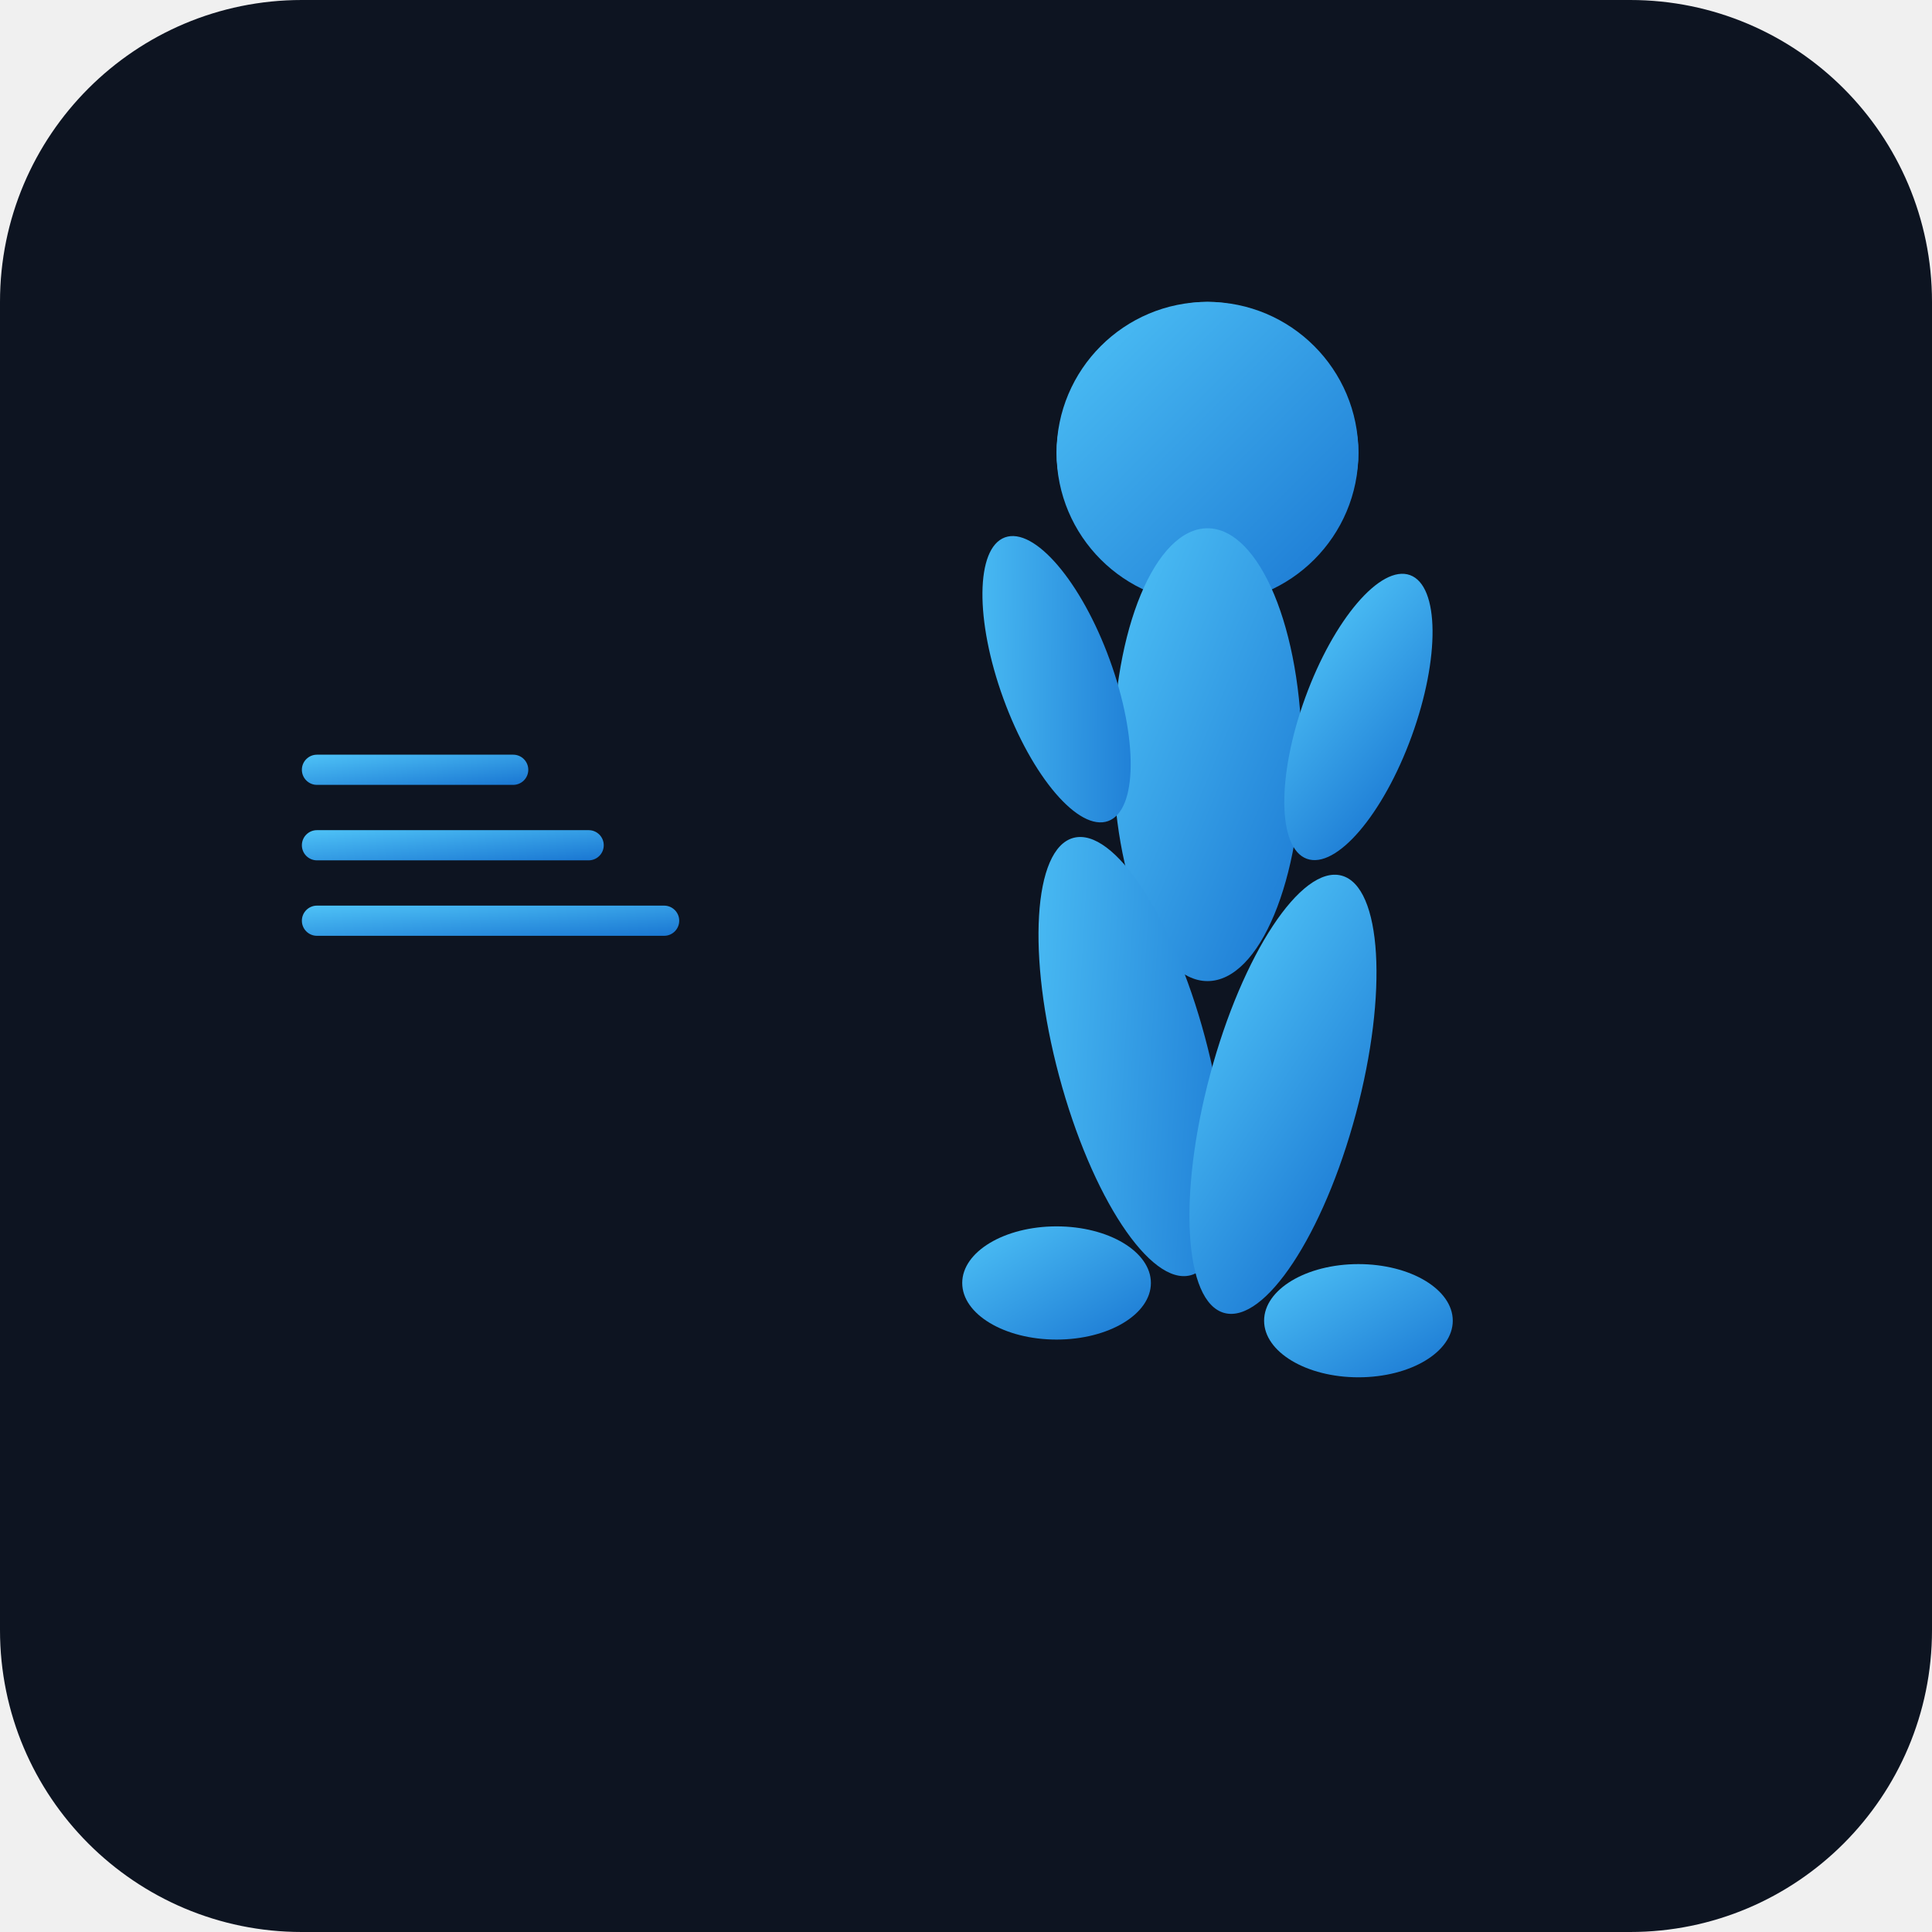
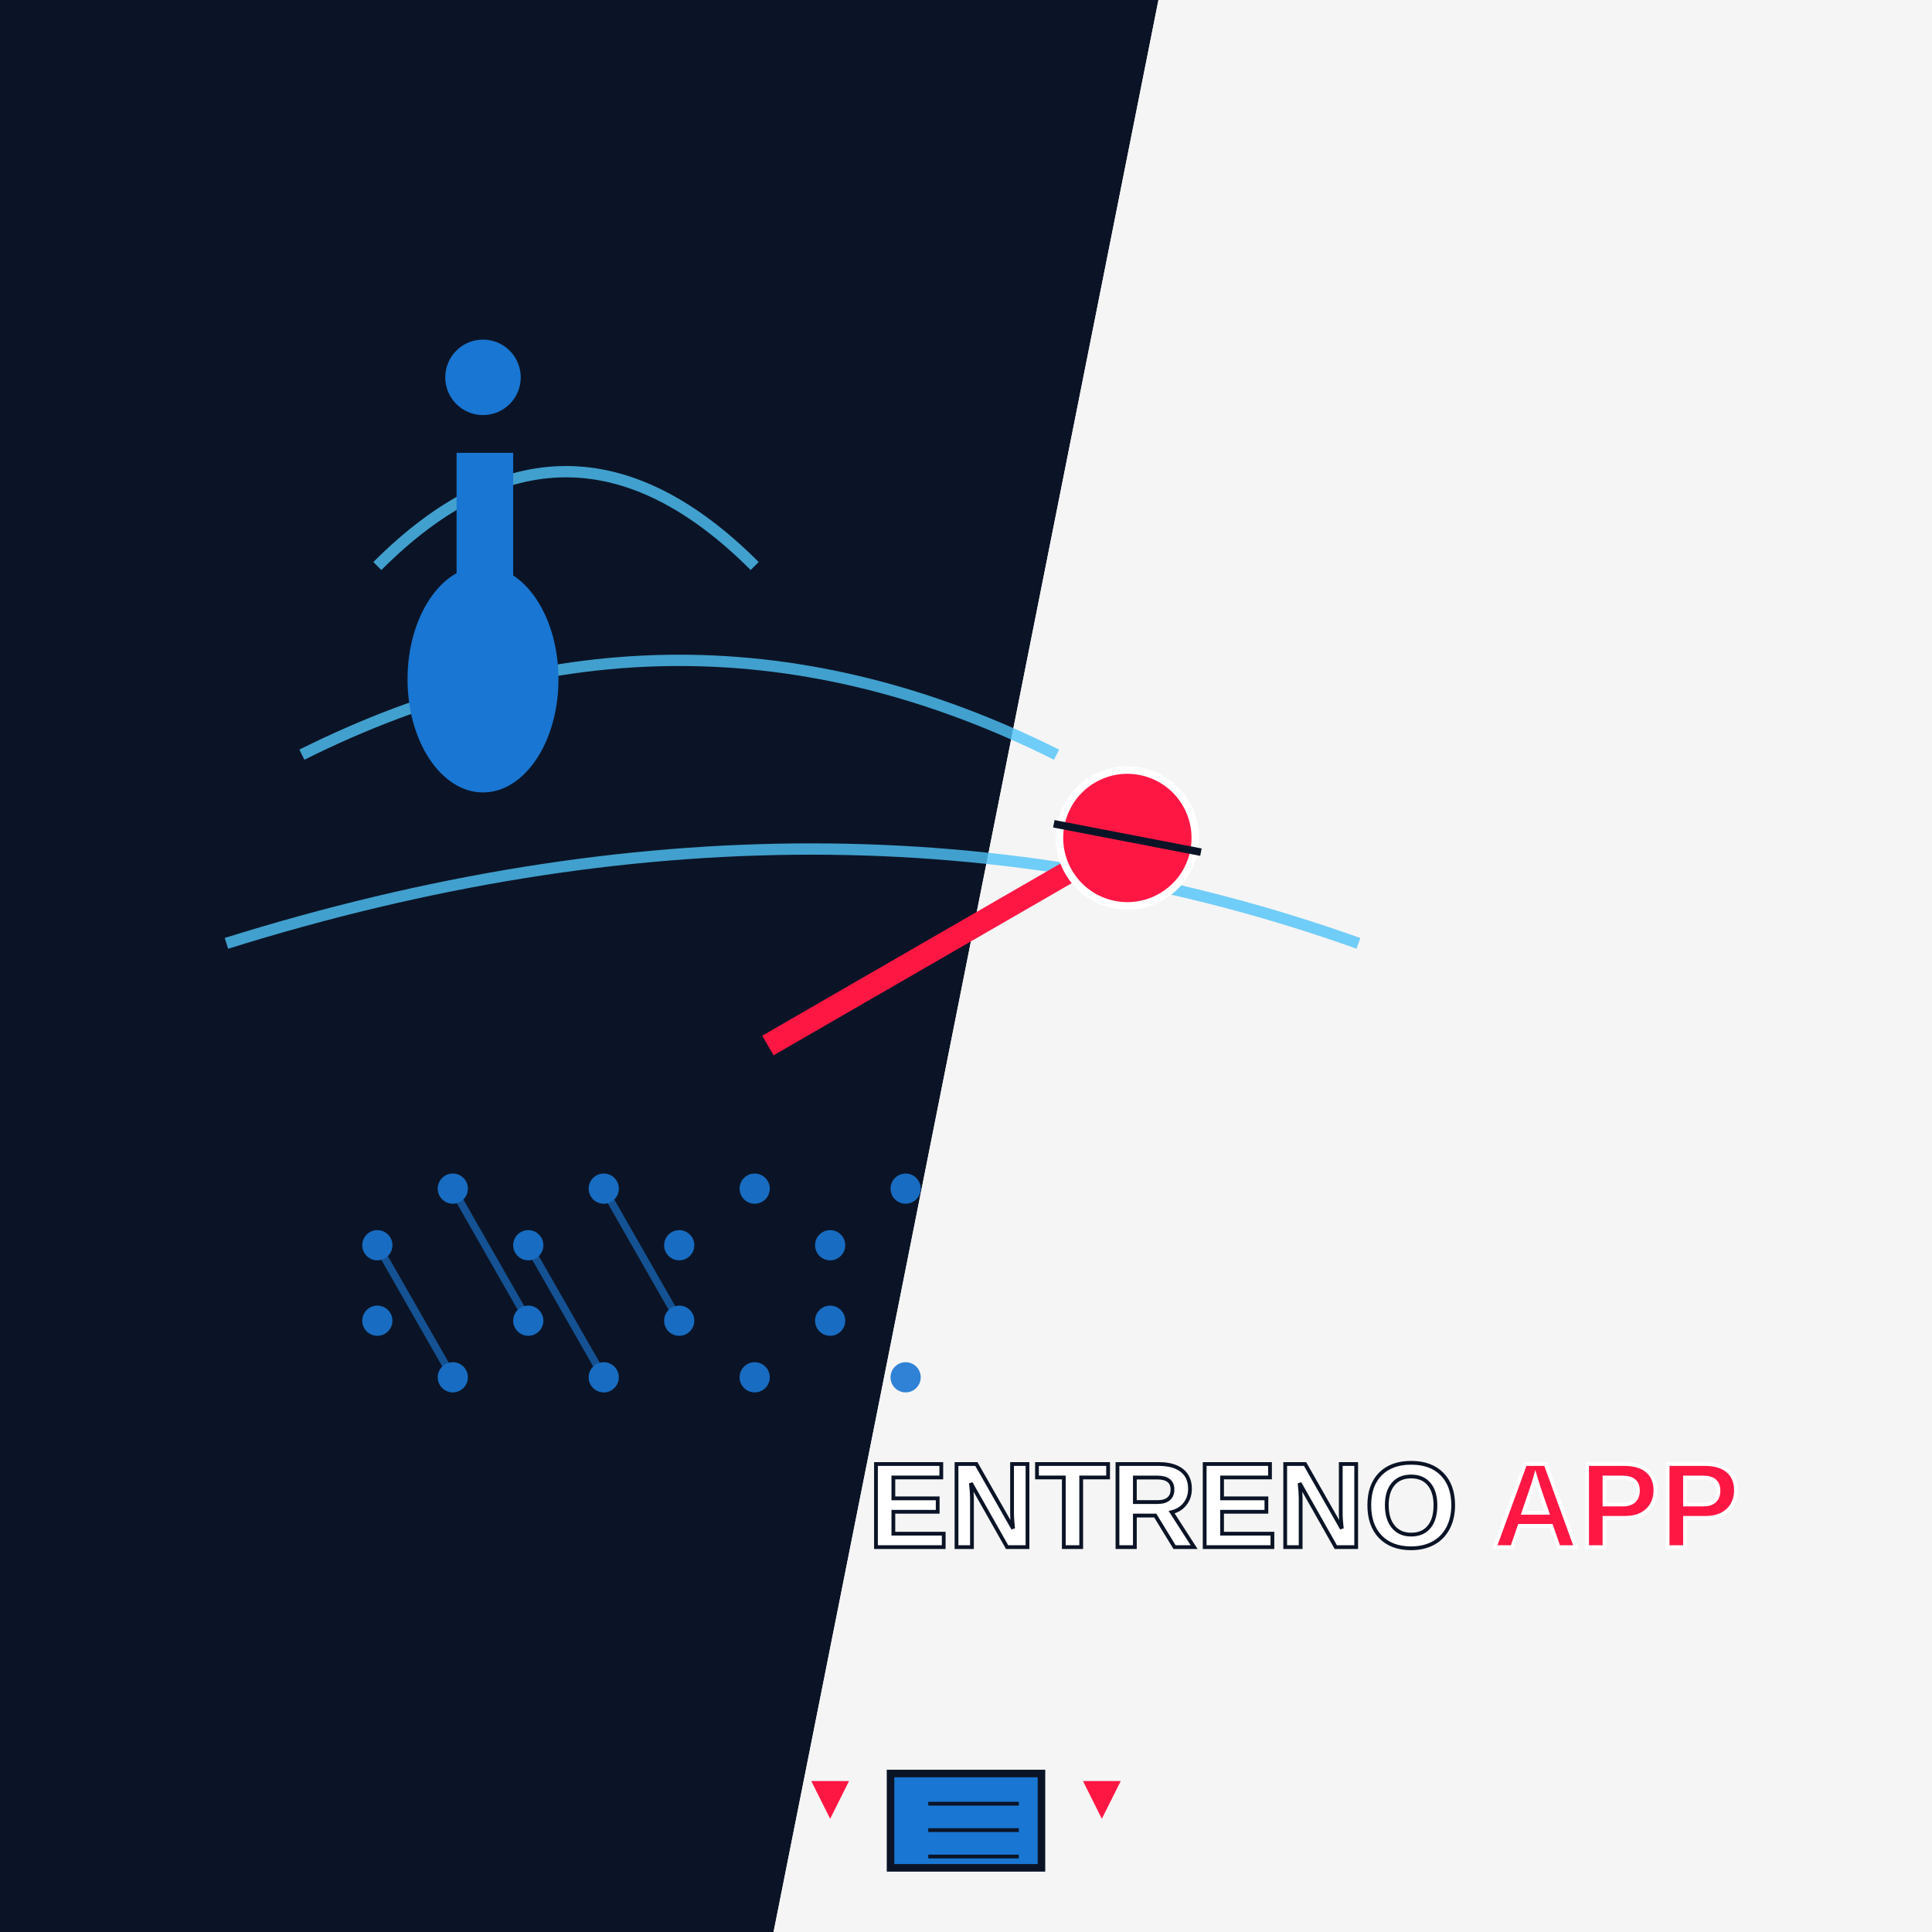
<svg xmlns="http://www.w3.org/2000/svg" width="512" height="512" viewBox="0 0 512 512">
-   <defs>
-     <linearGradient id="blueGradient" x1="0%" y1="0%" x2="100%" y2="100%">
-       <stop offset="0%" style="stop-color:#4FC3F7;stop-opacity:1" />
-       <stop offset="100%" style="stop-color:#1976D2;stop-opacity:1" />
-     </linearGradient>
-   </defs>
-   <rect width="512" height="512" fill="#0D1421" rx="80" />
-   <rect x="80" y="200" width="60" height="8" fill="url(#blueGradient)" rx="4" />
-   <rect x="80" y="220" width="80" height="8" fill="url(#blueGradient)" rx="4" />
-   <rect x="80" y="240" width="100" height="8" fill="url(#blueGradient)" rx="4" />
-   <path d="M280 120 C 280 100, 300 80, 320 80 C 340 80, 360 100, 360 120 C 360 140, 340 160, 320 160 C 300 160, 280 140, 280 120 Z" fill="url(#blueGradient)" />
-   <circle cx="320" cy="120" r="40" fill="url(#blueGradient)" />
-   <ellipse cx="320" cy="200" rx="25" ry="60" fill="url(#blueGradient)" />
-   <ellipse cx="280" cy="180" rx="15" ry="40" fill="url(#blueGradient)" transform="rotate(-20 280 180)" />
-   <ellipse cx="360" cy="190" rx="15" ry="40" fill="url(#blueGradient)" transform="rotate(20 360 190)" />
-   <ellipse cx="300" cy="280" rx="20" ry="60" fill="url(#blueGradient)" transform="rotate(-15 300 280)" />
-   <ellipse cx="340" cy="290" rx="20" ry="60" fill="url(#blueGradient)" transform="rotate(15 340 290)" />
-   <ellipse cx="280" cy="340" rx="25" ry="15" fill="url(#blueGradient)" />
-   <ellipse cx="360" cy="350" rx="25" ry="15" fill="url(#blueGradient)" />
+   <polygon points="0,0 307,0 205,512 0,512" fill="#0B1426" />
+   <polygon points="307,0 512,0 512,512 205,512" fill="#F5F5F5" />
+   <path d="M 100 150 Q 150 100 200 150" stroke="#4FC3F7" stroke-width="3" fill="none" opacity="0.8" />
+   <path d="M 80 200 Q 180 150 280 200" stroke="#4FC3F7" stroke-width="3" fill="none" opacity="0.8" />
+   <path d="M 60 250 Q 220 200 360 250" stroke="#4FC3F7" stroke-width="3" fill="none" opacity="0.8" />
+   <ellipse cx="128" cy="180" rx="20" ry="30" fill="#1976D2" />
+   <rect x="121" y="120" width="15" height="60" fill="#1976D2" />
+   <circle cx="128" cy="100" r="10" fill="#1976D2" />
+   <g transform="rotate(-30 256 256)">
+     <rect x="200" y="245" width="112" height="6" fill="#FF1744" />
+     <circle cx="310" cy="248" r="18" fill="#FF1744" stroke="#FFFFFF" stroke-width="2" />
+     <line x1="295" y1="235" x2="325" y2="261" stroke="#0B1426" stroke-width="2" />
+   </g>
+   <g opacity="0.9">
+     <circle cx="100" cy="330" r="4" fill="#1976D2" />
+     <circle cx="120" cy="315" r="4" fill="#1976D2" />
+     <circle cx="140" cy="330" r="4" fill="#1976D2" />
+     <circle cx="160" cy="315" r="4" fill="#1976D2" />
+     <circle cx="180" cy="330" r="4" fill="#1976D2" />
+     <circle cx="200" cy="315" r="4" fill="#1976D2" />
+     <circle cx="220" cy="330" r="4" fill="#1976D2" />
+     <circle cx="240" cy="315" r="4" fill="#1976D2" />
+     <circle cx="100" cy="350" r="4" fill="#1976D2" />
+     <circle cx="120" cy="365" r="4" fill="#1976D2" />
+     <circle cx="140" cy="350" r="4" fill="#1976D2" />
+     <circle cx="160" cy="365" r="4" fill="#1976D2" />
+     <circle cx="180" cy="350" r="4" fill="#1976D2" />
+     <circle cx="200" cy="365" r="4" fill="#1976D2" />
+     <circle cx="220" cy="350" r="4" fill="#1976D2" />
+     <circle cx="240" cy="365" r="4" fill="#1976D2" />
+     <line x1="100" y1="330" x2="120" y2="365" stroke="#1976D2" stroke-width="2" opacity="0.7" />
+     <line x1="120" y1="315" x2="140" y2="350" stroke="#1976D2" stroke-width="2" opacity="0.7" />
+     <line x1="140" y1="330" x2="160" y2="365" stroke="#1976D2" stroke-width="2" opacity="0.7" />
+     <line x1="160" y1="315" x2="180" y2="350" stroke="#1976D2" stroke-width="2" opacity="0.7" />
+   </g>
+   <text x="230" y="410" font-family="Arial, sans-serif" font-size="32" font-weight="bold" fill="#FFFFFF">
+     <tspan fill="#FFFFFF" stroke="#0B1426" stroke-width="1">ENTRENO</tspan>
+     <tspan fill="#FF1744" stroke="#FFFFFF" stroke-width="1">APP</tspan>
+   </text>
+   <rect x="236" y="470" width="40" height="25" fill="#1976D2" stroke="#0B1426" stroke-width="2" />
+   <line x1="246" y1="478" x2="270" y2="478" stroke="#0B1426" stroke-width="1" />
+   <line x1="246" y1="485" x2="270" y2="485" stroke="#0B1426" stroke-width="1" />
+   <line x1="246" y1="492" x2="270" y2="492" stroke="#0B1426" stroke-width="1" />
+   <polygon points="220,482 215,472 225,472" fill="#FF1744" />
+   <polygon points="292,482 287,472 297,472" fill="#FF1744" />
</svg>
